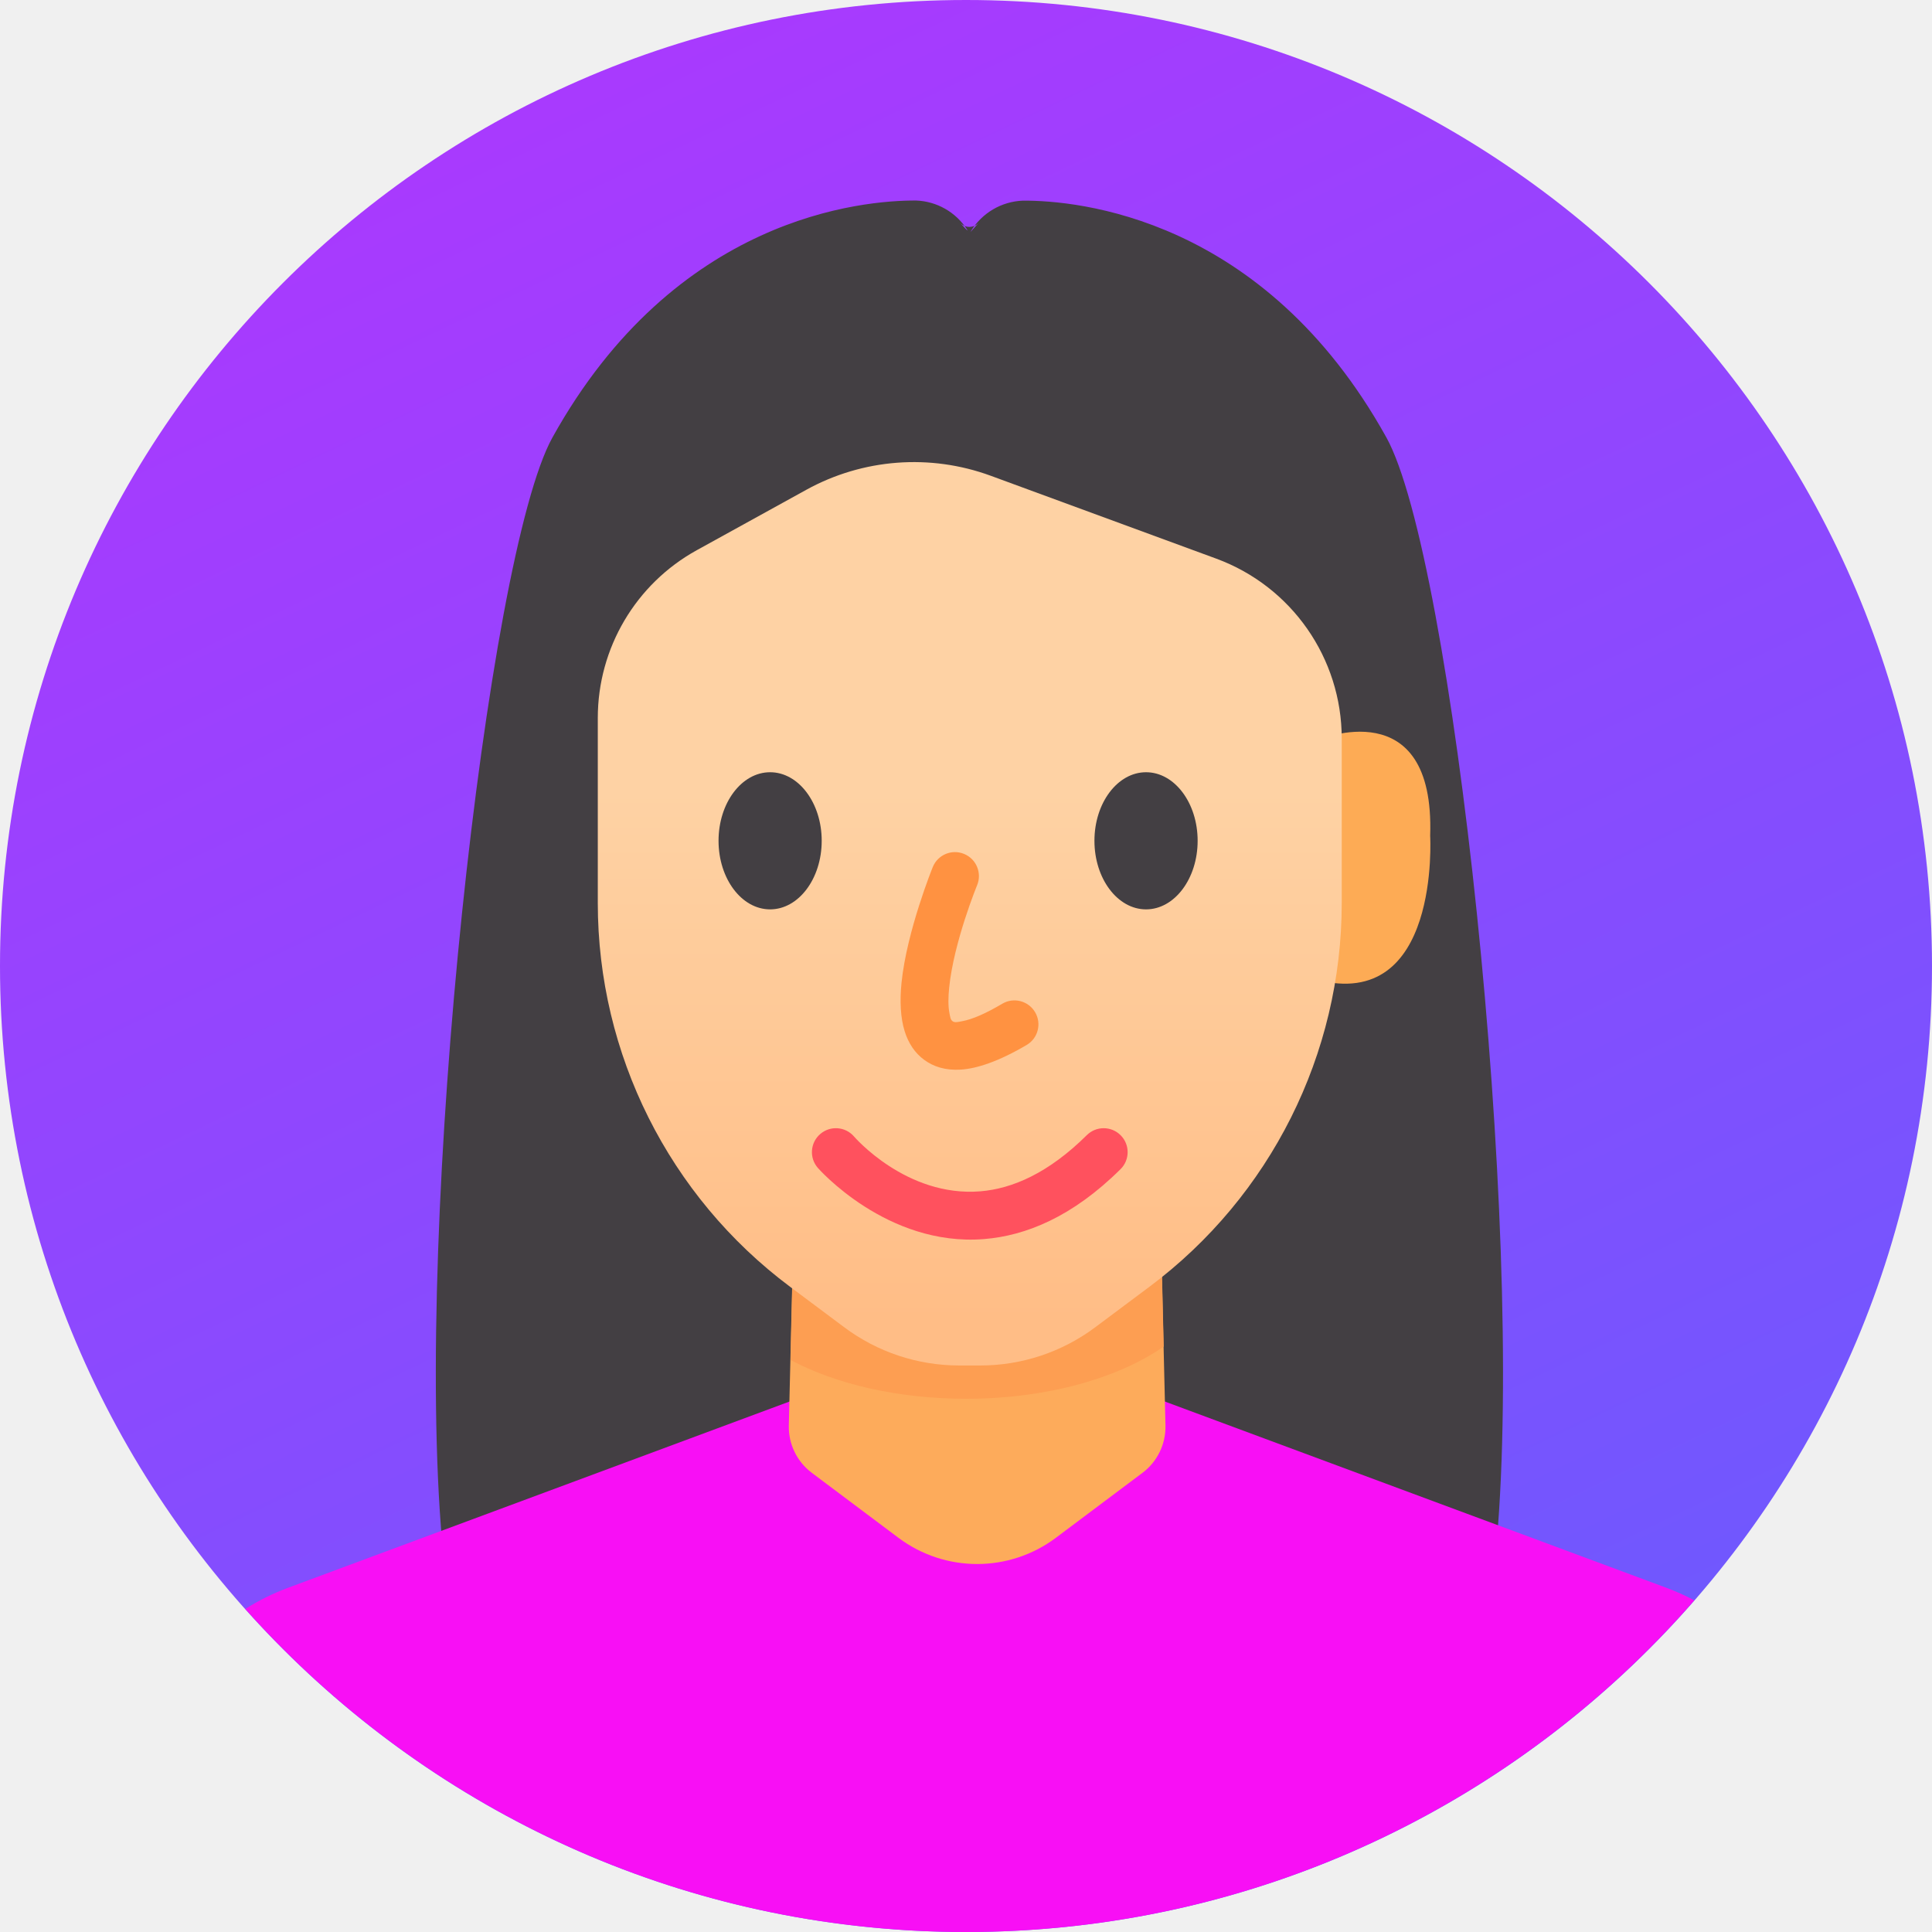
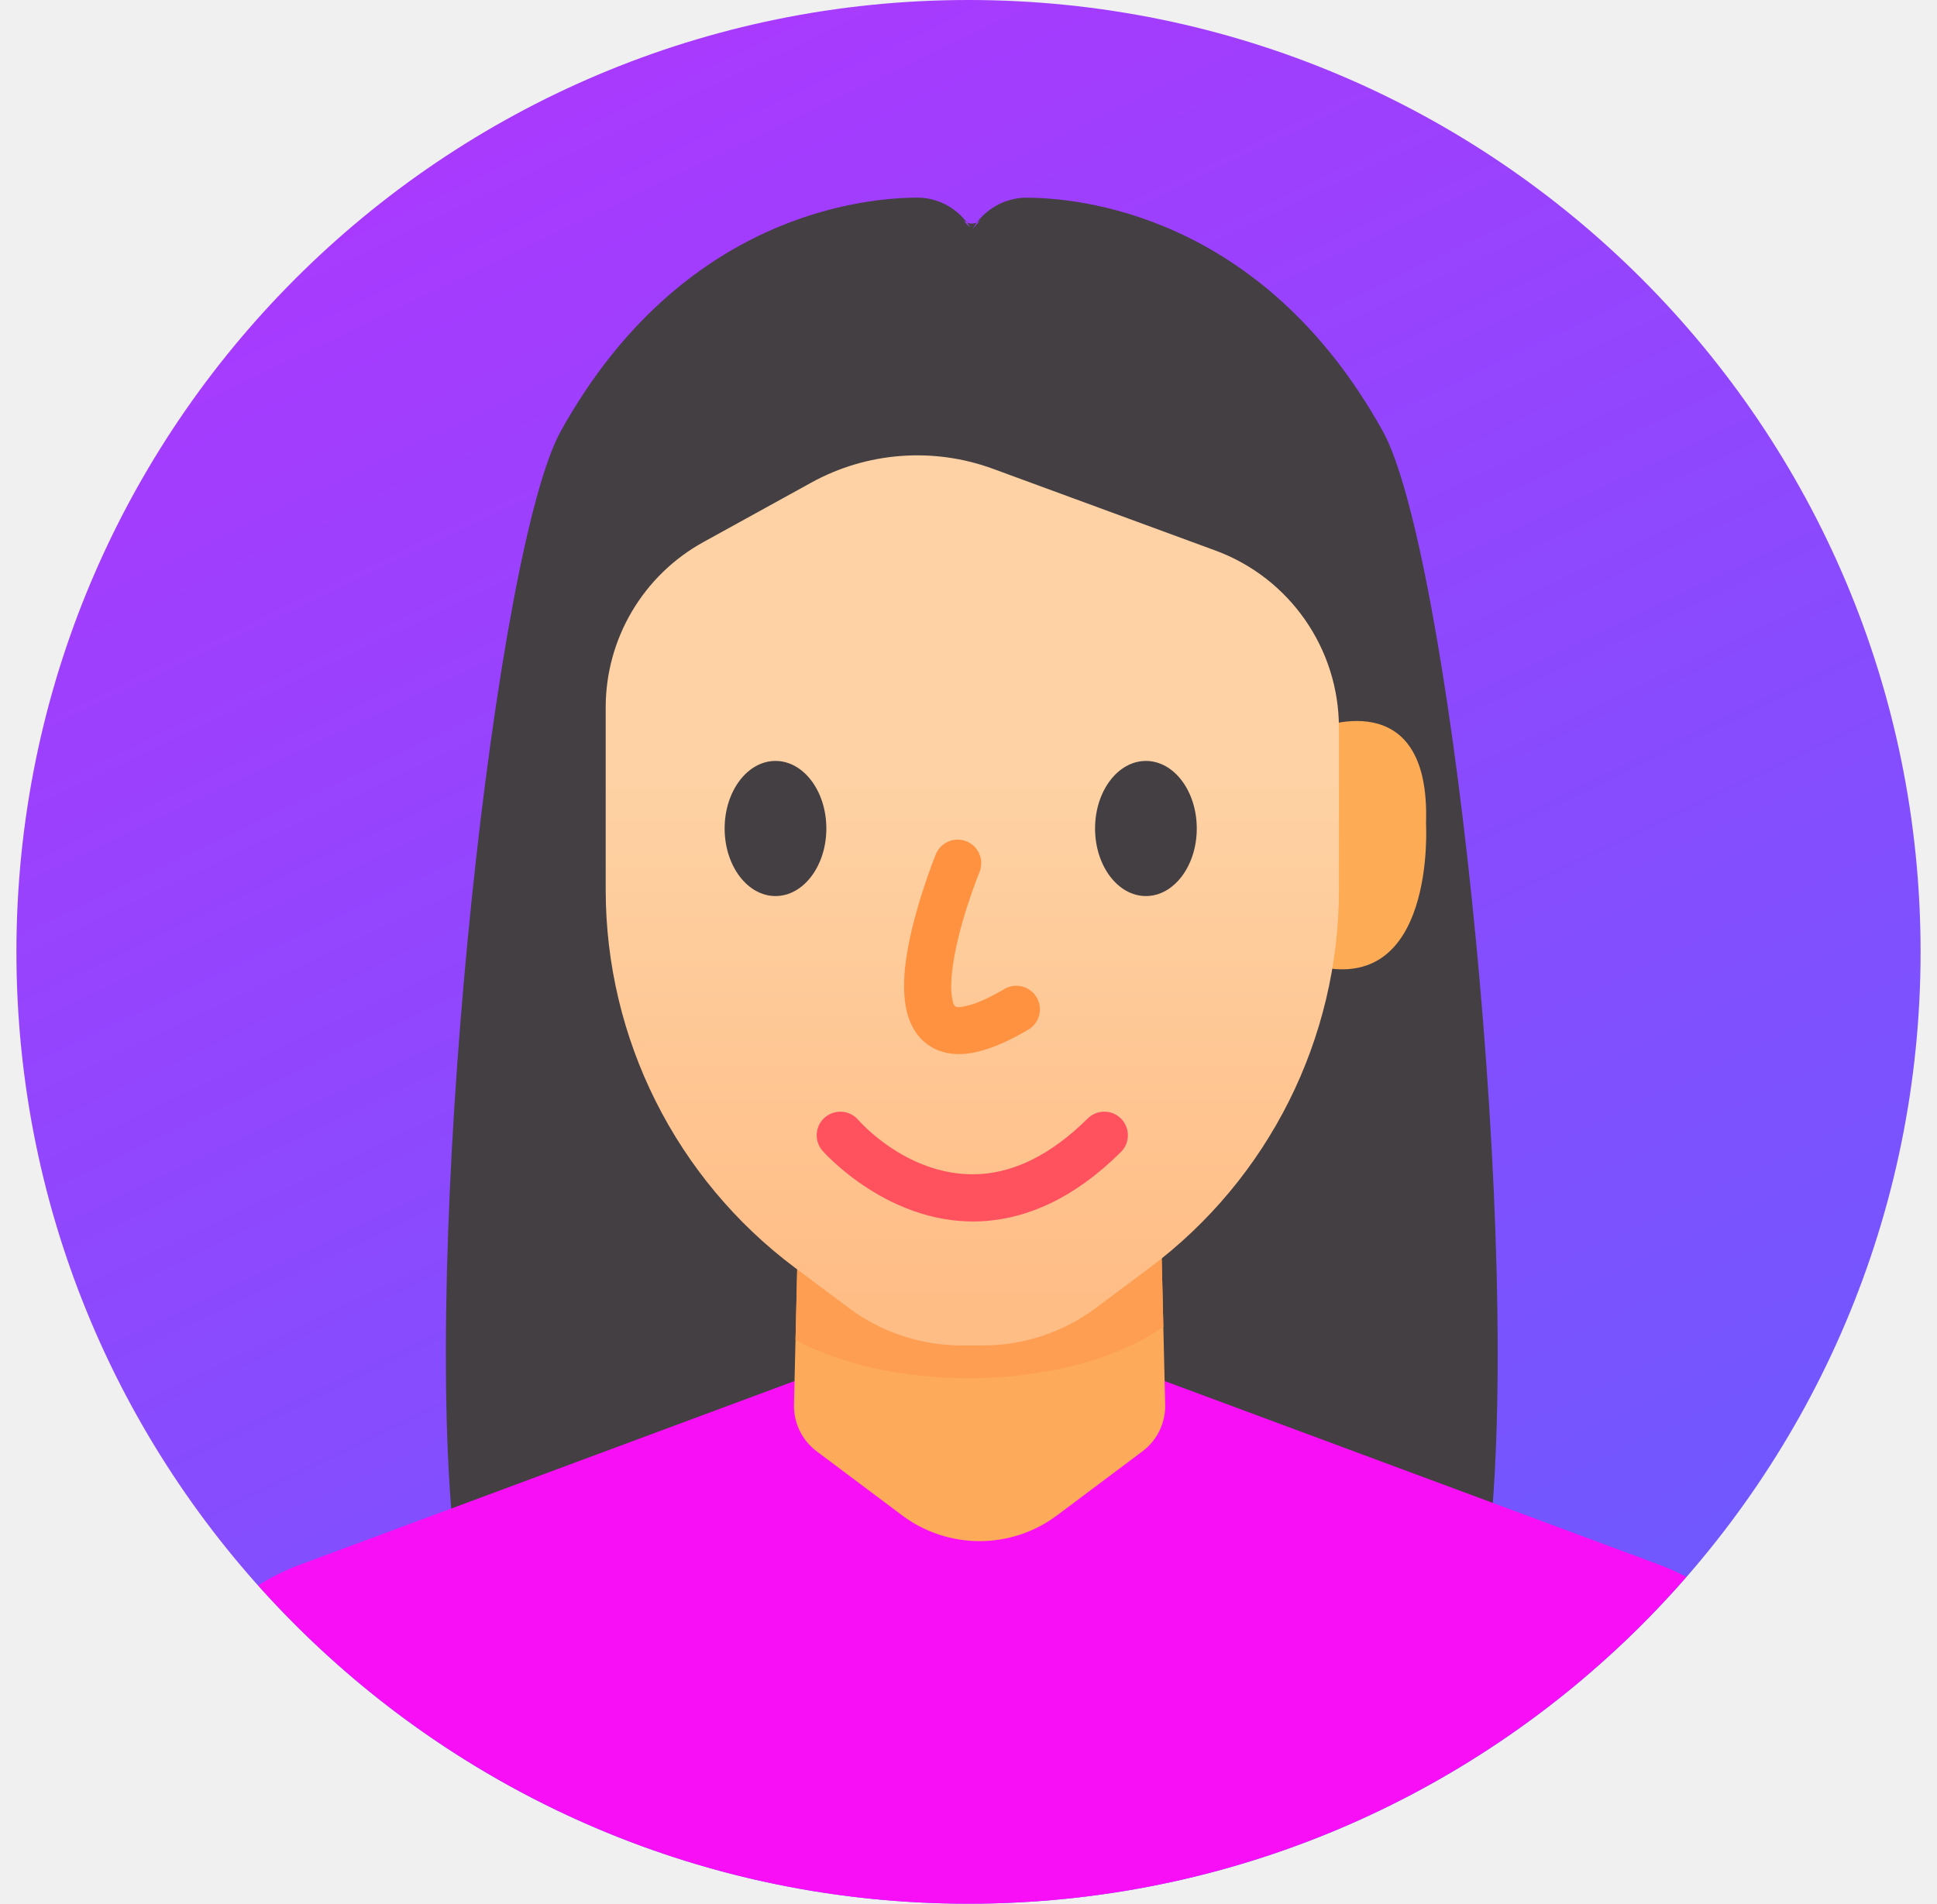
- <svg xmlns="http://www.w3.org/2000/svg" width="48" height="48" viewBox="0 0 48 48" fill="none">
-   <g clip-path="url(#clip0_1491_935)">
-     <path d="M24 48C37.255 48 48 37.255 48 24C48 10.745 37.255 0 24 0C10.745 0 0 10.745 0 24C0 37.255 10.745 48 24 48Z" fill="url(#paint0_linear_1491_935)" />
-     <path fill-rule="evenodd" clip-rule="evenodd" d="M23.843 5.525C23.904 5.596 23.992 5.637 24.085 5.637C24.178 5.637 24.267 5.596 24.327 5.524C24.095 5.786 24.106 5.768 24.118 5.75C24.394 5.292 24.882 5.004 25.417 4.985C26.75 4.978 31.395 5.377 34.444 10.868C36.076 13.806 37.894 30.307 37.184 38.322C37.143 38.756 36.905 39.148 36.538 39.385C36.171 39.621 35.715 39.676 35.302 39.533C33.373 38.882 28.509 38.147 24.571 39.273H23.6C19.661 38.147 14.798 38.882 12.868 39.533C12.455 39.676 12 39.621 11.633 39.385C11.265 39.148 11.027 38.756 10.986 38.322C10.276 30.307 12.095 13.806 13.726 10.868C16.781 5.368 21.435 4.976 22.76 4.982C23.273 5.001 23.744 5.268 24.023 5.698C24.044 5.737 24.068 5.771 23.843 5.525Z" fill="#433F43" />
-     <path fill-rule="evenodd" clip-rule="evenodd" d="M6.094 39.974C6.424 39.765 6.778 39.589 7.154 39.449C13.15 37.222 24.278 33.089 24.278 33.089C24.278 33.089 35.407 37.222 41.403 39.449C41.642 39.538 41.873 39.642 42.094 39.76C37.693 44.808 31.216 48 24 48C16.885 48 10.49 44.897 6.094 39.974Z" fill="#F80FF5" />
-     <path fill-rule="evenodd" clip-rule="evenodd" d="M19.768 28.324C19.768 28.324 19.645 33.468 19.598 35.416C19.587 35.877 19.8 36.315 20.169 36.592C20.71 36.998 21.545 37.624 22.321 38.206C23.48 39.075 25.074 39.075 26.233 38.206C27.009 37.624 27.843 36.998 28.385 36.592C28.754 36.315 28.966 35.877 28.956 35.416C28.909 33.468 28.786 28.324 28.786 28.324H19.768Z" fill="#FDAB5B" />
-     <path fill-rule="evenodd" clip-rule="evenodd" d="M26.112 28.324C27.181 28.532 28.112 28.892 28.814 29.357L28.912 33.454C27.78 34.243 26.001 34.752 24.002 34.752C22.301 34.752 20.759 34.384 19.641 33.789L19.754 29.03C20.363 28.722 21.088 28.48 21.891 28.324H26.112Z" fill="#FD9E52" />
-     <path fill-rule="evenodd" clip-rule="evenodd" d="M32.745 18.384C32.745 18.384 35.655 17.144 35.532 20.765C35.532 20.765 35.794 25.161 32.695 24.337" fill="#FDAB55" />
-     <path fill-rule="evenodd" clip-rule="evenodd" d="M17.314 13.668C15.795 14.505 14.852 16.103 14.852 17.837V22.435C14.852 26.188 16.621 29.721 19.627 31.968C20.118 32.334 20.581 32.681 20.977 32.977C21.8 33.592 22.8 33.925 23.828 33.925C24.004 33.925 24.183 33.925 24.359 33.925C25.386 33.925 26.386 33.592 27.209 32.977C27.605 32.681 28.069 32.334 28.559 31.968C31.565 29.721 33.335 26.188 33.335 22.435C33.335 21.032 33.335 19.586 33.335 18.348C33.335 16.352 32.09 14.568 30.217 13.879C28.441 13.227 26.252 12.422 24.617 11.821C23.11 11.267 21.438 11.394 20.032 12.169C19.176 12.641 18.192 13.184 17.314 13.668Z" fill="url(#paint1_linear_1491_935)" />
-     <path d="M19.133 22.593C19.841 22.593 20.415 21.83 20.415 20.889C20.415 19.949 19.841 19.186 19.133 19.186C18.425 19.186 17.852 19.949 17.852 20.889C17.852 21.83 18.425 22.593 19.133 22.593Z" fill="#433F43" />
-     <path d="M28.473 22.593C29.181 22.593 29.755 21.83 29.755 20.889C29.755 19.949 29.181 19.186 28.473 19.186C27.765 19.186 27.191 19.949 27.191 20.889C27.191 21.83 27.765 22.593 28.473 22.593Z" fill="#433F43" />
-     <path fill-rule="evenodd" clip-rule="evenodd" d="M23.175 21.54C23.175 21.54 22.527 23.133 22.398 24.418C22.352 24.87 22.373 25.29 22.475 25.617C22.57 25.925 22.735 26.166 22.962 26.332C23.189 26.499 23.485 26.599 23.875 26.574C24.269 26.548 24.806 26.375 25.507 25.962C25.79 25.796 25.884 25.431 25.717 25.148C25.55 24.865 25.185 24.77 24.902 24.937C24.489 25.181 24.163 25.324 23.902 25.372C23.799 25.392 23.72 25.412 23.666 25.372C23.614 25.334 23.607 25.262 23.591 25.185C23.553 24.998 23.558 24.775 23.582 24.537C23.697 23.399 24.277 21.991 24.277 21.991C24.401 21.686 24.255 21.339 23.951 21.215C23.647 21.09 23.299 21.236 23.175 21.54Z" fill="#FF9241" />
-     <path fill-rule="evenodd" clip-rule="evenodd" d="M20.317 29.014C20.317 29.014 22.031 30.982 24.453 30.784C25.476 30.701 26.637 30.241 27.84 29.047C28.073 28.816 28.075 28.439 27.843 28.206C27.612 27.973 27.235 27.971 27.002 28.202C26.056 29.14 25.16 29.532 24.356 29.598C22.514 29.748 21.217 28.235 21.217 28.235C21.002 27.987 20.626 27.96 20.378 28.175C20.129 28.39 20.102 28.766 20.317 29.014Z" fill="#FF515E" />
-   </g>
+ <svg xmlns="http://www.w3.org/2000/svg" width="59" height="58" viewBox="0 0 59 58" fill="none">
+   <path d="M29.5 58C45.516 58 58.5 45.016 58.5 29C58.5 12.984 45.516 0 29.5 0C13.484 0 0.5 12.984 0.5 29C0.5 45.016 13.484 58 29.5 58Z" fill="url(#paint0_linear_180_440)" />
+   <path fill-rule="evenodd" clip-rule="evenodd" d="M29.308 6.676C29.381 6.762 29.487 6.811 29.6 6.811C29.712 6.811 29.819 6.761 29.892 6.675C29.611 6.991 29.625 6.97 29.64 6.948C29.973 6.395 30.563 6.047 31.209 6.023C32.821 6.015 38.432 6.498 42.117 13.132C44.089 16.683 46.286 36.621 45.428 46.305C45.378 46.831 45.09 47.304 44.647 47.59C44.203 47.875 43.653 47.942 43.154 47.77C40.823 46.982 34.946 46.094 30.187 47.455H29.014C24.254 46.094 18.378 46.982 16.046 47.77C15.547 47.942 14.997 47.875 14.553 47.59C14.11 47.304 13.822 46.831 13.772 46.305C12.914 36.621 15.111 16.683 17.083 13.132C20.774 6.487 26.398 6.013 27.999 6.021C28.618 6.043 29.187 6.366 29.525 6.885C29.55 6.932 29.579 6.973 29.308 6.676Z" fill="#433F43" />
+   <path fill-rule="evenodd" clip-rule="evenodd" d="M7.864 48.301C8.263 48.05 8.691 47.837 9.146 47.668C16.39 44.977 29.837 39.982 29.837 39.982C29.837 39.982 43.285 44.977 50.529 47.668C50.819 47.775 51.097 47.901 51.365 48.043C46.046 54.143 38.22 58 29.5 58C20.904 58 13.176 54.251 7.864 48.301Z" fill="#F80FF5" />
+   <path fill-rule="evenodd" clip-rule="evenodd" d="M24.389 34.225C24.389 34.225 24.24 40.441 24.184 42.794C24.171 43.352 24.428 43.881 24.874 44.216C25.528 44.706 26.537 45.463 27.474 46.166C28.875 47.216 30.8 47.216 32.201 46.166C33.138 45.463 34.147 44.706 34.801 44.216C35.247 43.881 35.504 43.352 35.491 42.794C35.435 40.441 35.286 34.225 35.286 34.225H24.389Z" fill="#FDAB5B" />
+   <path fill-rule="evenodd" clip-rule="evenodd" d="M32.051 34.225C33.342 34.476 34.468 34.912 35.316 35.473L35.435 40.424C34.067 41.378 31.917 41.992 29.501 41.992C27.446 41.992 25.583 41.548 24.231 40.828L24.369 35.078C25.105 34.706 25.981 34.413 26.95 34.225H32.051Z" fill="#FD9E52" />
+   <path fill-rule="evenodd" clip-rule="evenodd" d="M40.068 22.214C40.068 22.214 43.584 20.716 43.436 25.091C43.436 25.091 43.752 30.404 40.008 29.408" fill="#FDAB55" />
+   <path fill-rule="evenodd" clip-rule="evenodd" d="M21.424 16.516C19.589 17.528 18.449 19.458 18.449 21.553V27.109C18.449 31.644 20.588 35.913 24.22 38.628C24.813 39.071 25.372 39.489 25.851 39.847C26.846 40.591 28.054 40.992 29.295 40.992C29.508 40.992 29.725 40.992 29.937 40.992C31.179 40.992 32.387 40.591 33.382 39.847C33.86 39.489 34.42 39.071 35.013 38.628C38.645 35.913 40.783 31.644 40.783 27.109C40.783 25.414 40.783 23.666 40.783 22.17C40.783 19.759 39.279 17.603 37.016 16.771C34.87 15.982 32.224 15.01 30.249 14.284C28.428 13.615 26.407 13.768 24.709 14.705C23.674 15.275 22.486 15.93 21.424 16.516Z" fill="url(#paint1_linear_180_440)" />
+   <path d="M23.621 27.3C24.476 27.3 25.17 26.378 25.17 25.241C25.17 24.105 24.476 23.183 23.621 23.183C22.766 23.183 22.072 24.105 22.072 25.241C22.072 26.378 22.766 27.3 23.621 27.3Z" fill="#433F43" />
+   <path d="M34.904 27.3C35.76 27.3 36.453 26.378 36.453 25.241C36.453 24.105 35.76 23.183 34.904 23.183C34.049 23.183 33.355 24.105 33.355 25.241C33.355 26.378 34.049 27.3 34.904 27.3Z" fill="#433F43" />
+   <path fill-rule="evenodd" clip-rule="evenodd" d="M28.504 26.028C28.504 26.028 27.721 27.952 27.565 29.505C27.51 30.051 27.535 30.558 27.658 30.954C27.773 31.326 27.973 31.617 28.247 31.818C28.521 32.019 28.879 32.141 29.349 32.11C29.826 32.079 30.475 31.87 31.321 31.371C31.663 31.17 31.777 30.729 31.576 30.387C31.374 30.045 30.933 29.931 30.591 30.133C30.091 30.427 29.697 30.6 29.383 30.658C29.257 30.682 29.162 30.706 29.097 30.658C29.034 30.613 29.026 30.524 29.007 30.432C28.961 30.206 28.967 29.936 28.996 29.649C29.134 28.274 29.835 26.572 29.835 26.572C29.985 26.204 29.809 25.784 29.442 25.634C29.074 25.484 28.654 25.66 28.504 26.028Z" fill="#FF9241" />
+   <path fill-rule="evenodd" clip-rule="evenodd" d="M25.052 35.059C25.052 35.059 27.123 37.436 30.049 37.198C31.286 37.097 32.689 36.541 34.142 35.099C34.424 34.82 34.426 34.364 34.147 34.082C33.867 33.8 33.412 33.798 33.13 34.078C31.987 35.211 30.904 35.685 29.933 35.764C27.707 35.946 26.14 34.118 26.14 34.118C25.88 33.818 25.426 33.785 25.125 34.045C24.825 34.304 24.792 34.759 25.052 35.059Z" fill="#FF515E" />
  <defs>
-     <linearGradient id="paint0_linear_1491_935" x1="17.138" y1="0.997" x2="37.608" y2="43.797" gradientUnits="userSpaceOnUse">
+     <linearGradient id="paint0_linear_180_440" x1="21.209" y1="1.205" x2="45.944" y2="52.922" gradientUnits="userSpaceOnUse">
      <stop stop-color="#A83AFE" />
      <stop offset="1" stop-color="#6E59FE" />
    </linearGradient>
-     <linearGradient id="paint1_linear_1491_935" x1="24.015" y1="19.629" x2="24.015" y2="32.819" gradientUnits="userSpaceOnUse">
+     <linearGradient id="paint1_linear_180_440" x1="29.521" y1="23.718" x2="29.521" y2="39.657" gradientUnits="userSpaceOnUse">
      <stop stop-color="#FED2A4" />
      <stop offset="1" stop-color="#FFBD86" />
    </linearGradient>
-     <clipPath id="clip0_1491_935">
-       <rect width="48" height="48" fill="white" />
-     </clipPath>
  </defs>
</svg>
